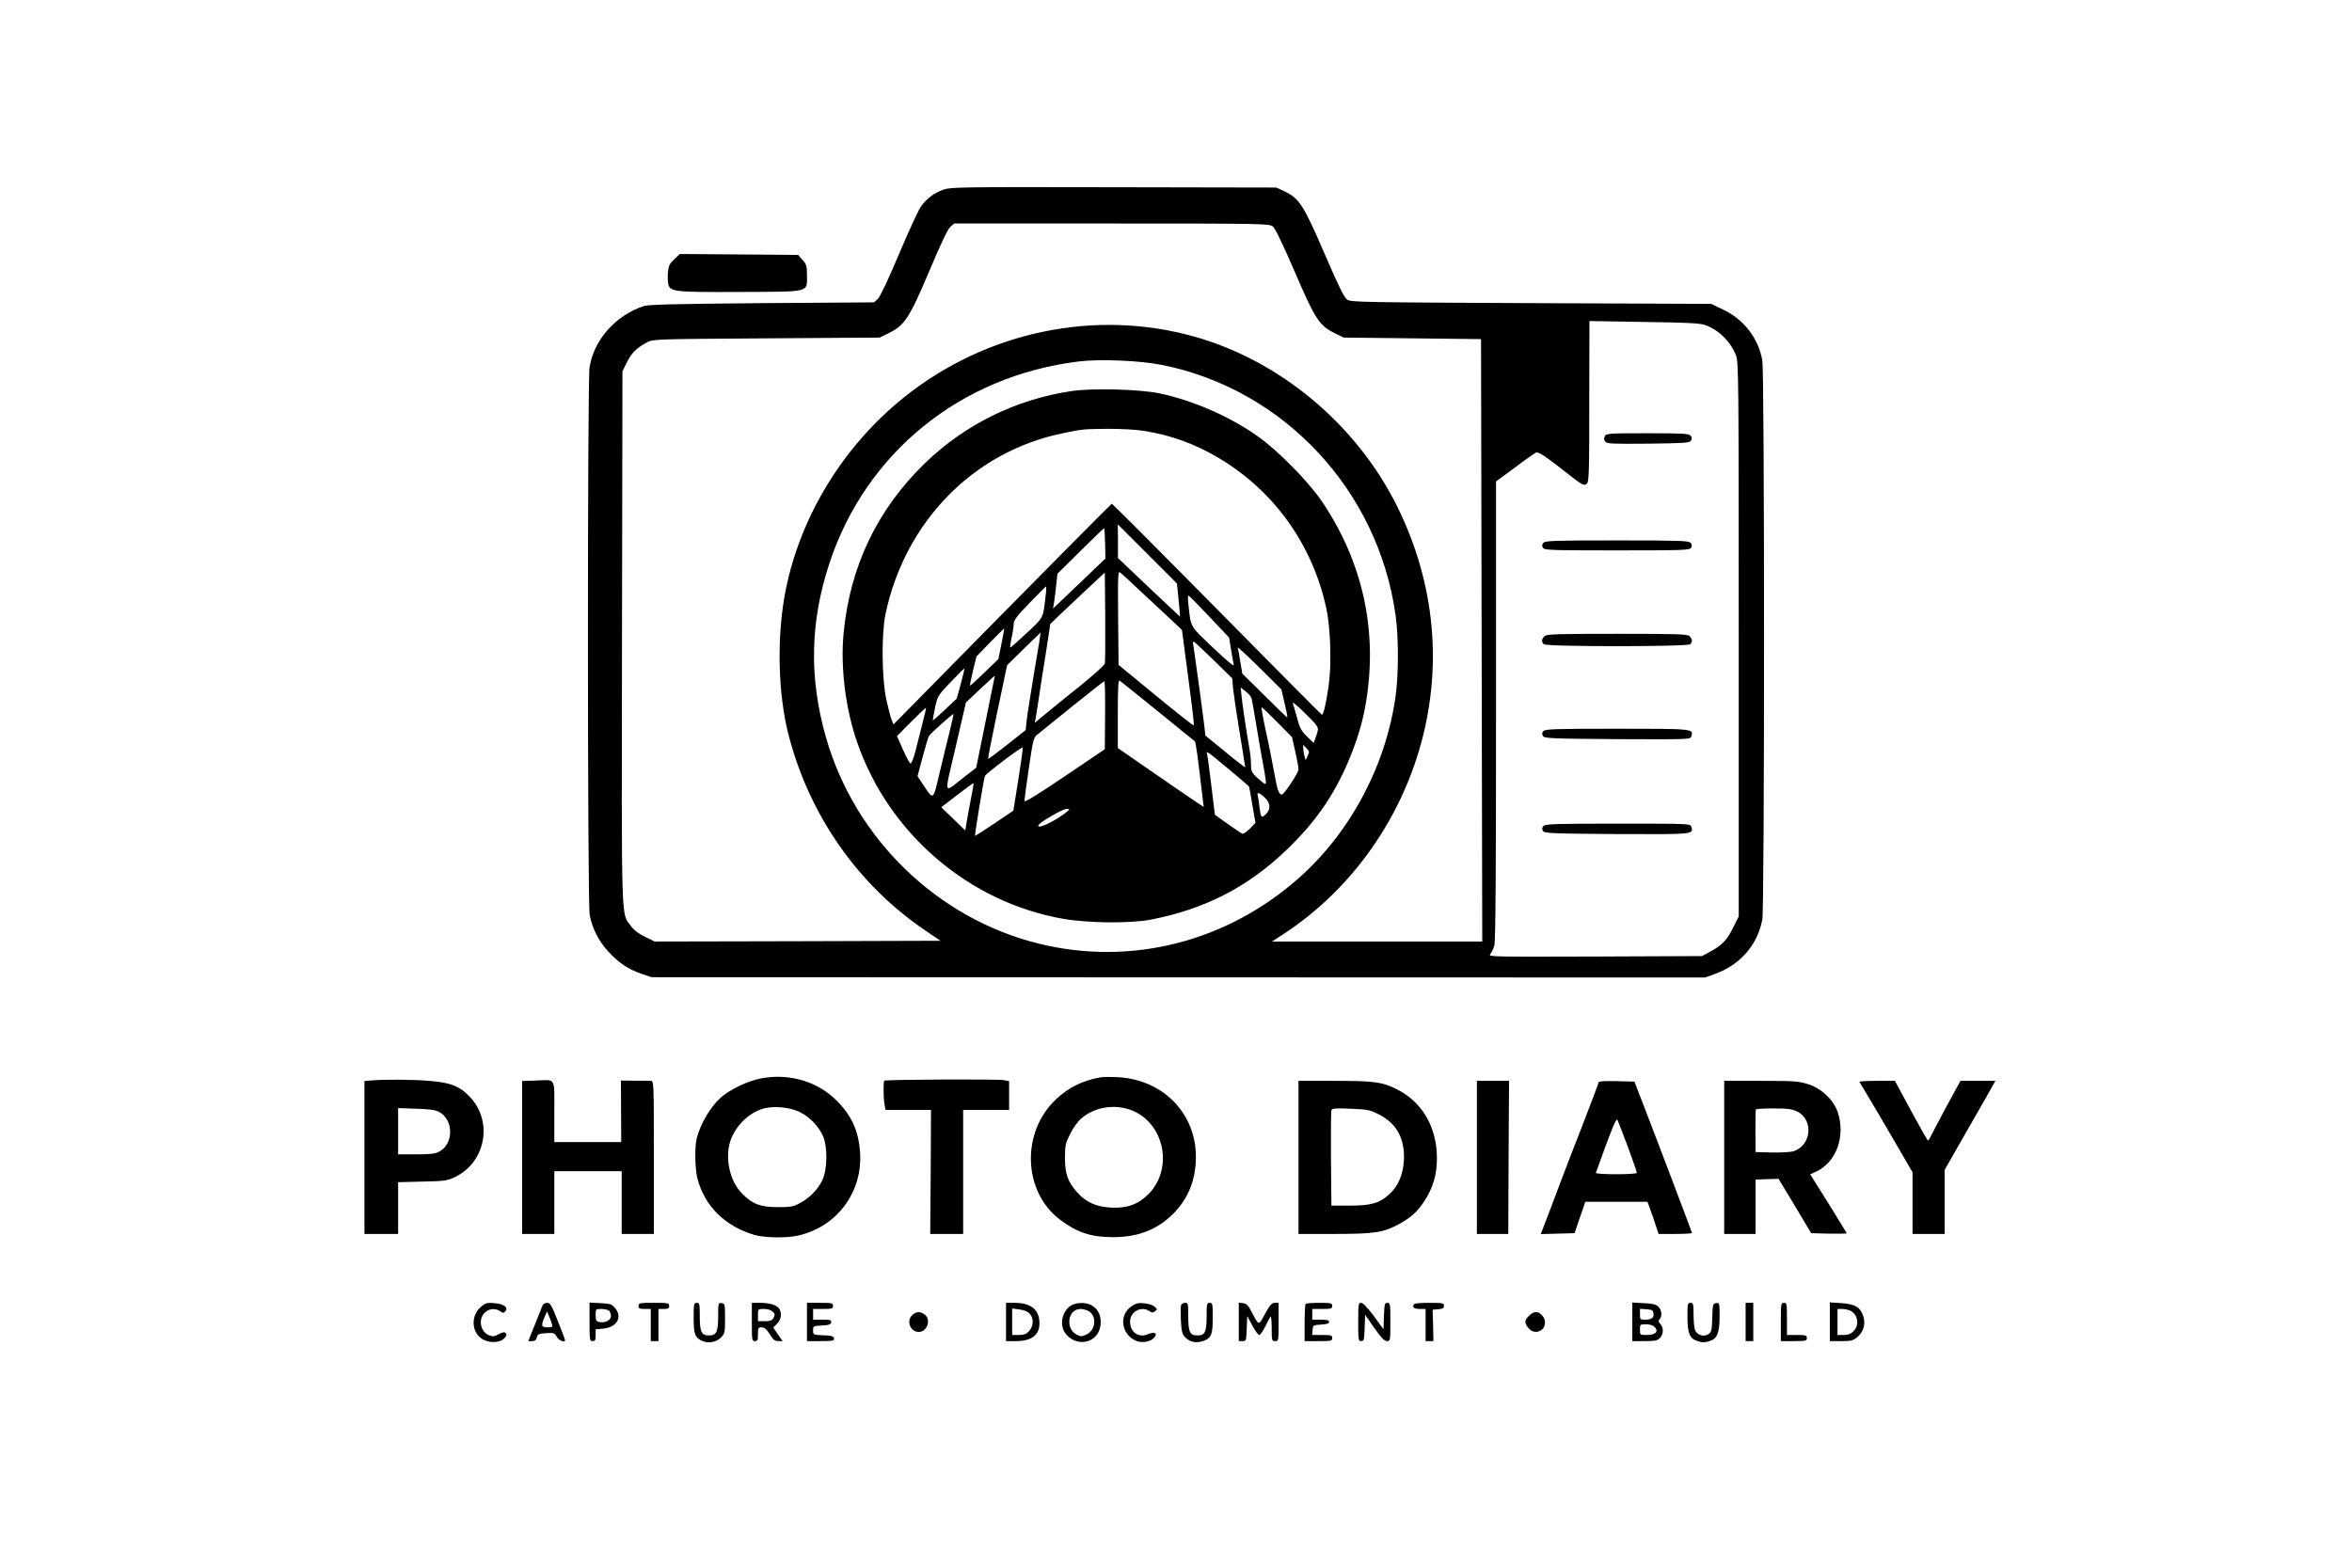
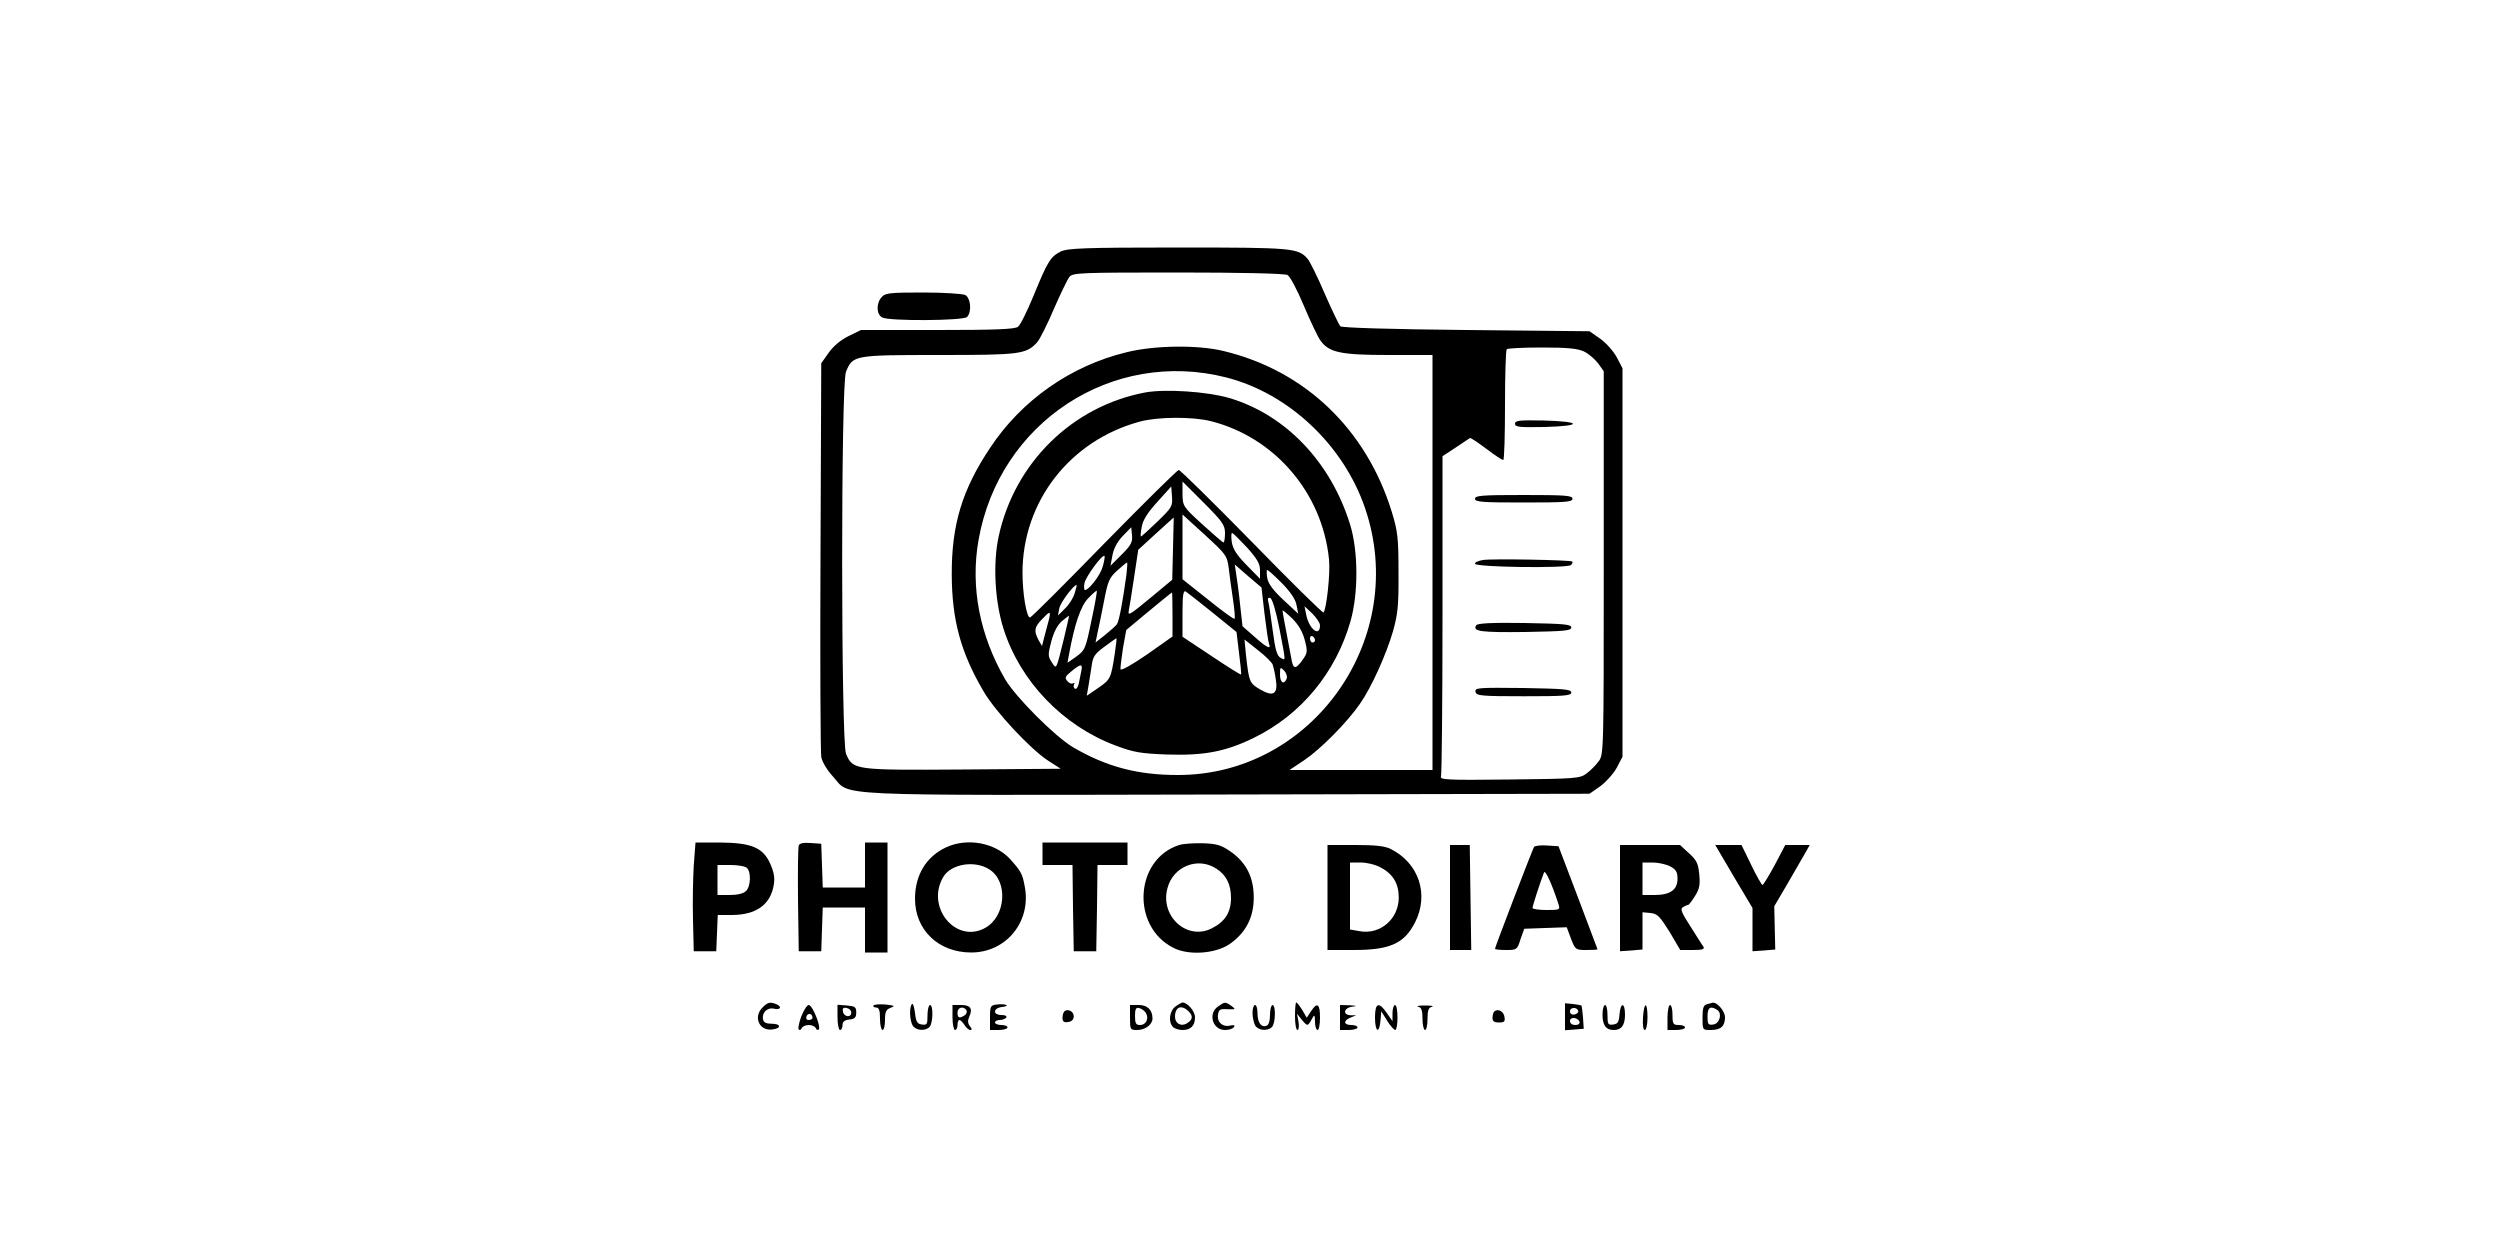
- <svg xmlns="http://www.w3.org/2000/svg" version="1.0" width="1536pt" height="1024pt" viewBox="0 0 1536 1024" preserveAspectRatio="xMidYMid meet">
-   <g transform="translate(0,1024) scale(0.1,-0.1)" fill="#000000" stroke="none">
-     <path d="M6163 9002 c-64 -23 -114 -60 -151 -115 -16 -23 -80 -162 -142 -309 -69 -164 -122 -276 -137 -290 l-25 -23 -731 -5 c-564 -5 -741 -9 -772 -19 -184 -60 -327 -221 -355 -401 -14 -94 -14 -3496 1 -3575 16 -89 59 -173 123 -242 68 -73 128 -114 216 -144 l65 -22 3440 -1 3440 -1 64 23 c166 60 279 190 310 356 15 83 15 3568 0 3652 -26 145 -120 267 -256 332 l-78 37 -1175 5 c-1076 5 -1178 6 -1201 22 -20 12 -56 86 -150 304 -137 317 -165 360 -264 406 l-50 23 -1060 2 c-997 2 -1063 1 -1112 -15z m2149 -241 c16 -13 62 -108 144 -297 133 -310 160 -351 262 -401 l57 -28 448 -5 449 -5 4 -1967 4 -1968 -686 0 -687 0 74 48 c451 295 782 766 914 1302 124 507 63 1027 -177 1505 -266 527 -760 939 -1317 1096 -649 183 -1361 34 -1898 -397 -394 -316 -675 -773 -772 -1259 -59 -294 -52 -673 19 -946 135 -524 453 -979 893 -1277 l99 -67 -933 -3 -934 -2 -63 31 c-43 21 -73 44 -93 72 -63 87 -60 -27 -57 1883 l3 1739 28 57 c30 61 64 95 131 131 41 22 42 22 781 27 l740 5 57 28 c106 52 136 98 265 402 74 177 122 278 139 293 l25 22 1028 0 c1000 0 1029 -1 1053 -19z m2826 -645 c87 -31 163 -107 199 -197 17 -41 18 -147 18 -1855 l0 -1810 -38 -76 c-39 -80 -74 -115 -157 -159 l-45 -24 -699 -3 c-670 -2 -699 -2 -684 15 9 10 21 36 27 58 8 28 11 484 11 1535 l0 1495 122 90 c66 50 129 94 138 98 17 9 57 -18 253 -172 47 -36 62 -43 75 -34 20 12 21 23 21 632 l1 434 358 -6 c287 -4 365 -8 400 -21z m-3548 -260 c796 -160 1411 -820 1524 -1635 20 -139 20 -382 1 -521 -61 -453 -292 -891 -627 -1190 -474 -423 -1101 -582 -1703 -434 -662 163 -1200 684 -1390 1344 -112 390 -105 756 21 1139 238 724 858 1226 1629 1320 139 17 402 6 545 -23z" />
-     <path d="M10481 7391 c-7 -13 -7 -23 2 -35 11 -15 40 -16 281 -14 238 3 270 5 279 20 8 12 7 21 -2 32 -12 14 -49 16 -282 16 -251 0 -269 -1 -278 -19z" />
-     <path d="M10079 6694 c-9 -11 -10 -20 -2 -32 9 -16 53 -17 483 -17 430 0 474 1 483 17 8 12 7 21 -2 32 -12 14 -67 16 -481 16 -414 0 -469 -2 -481 -16z" />
-     <path d="M10086 6084 c-19 -19 -20 -36 -4 -52 17 -17 939 -17 956 0 16 16 15 33 -4 52 -14 14 -70 16 -474 16 -404 0 -460 -2 -474 -16z" />
-     <path d="M10079 5464 c-9 -11 -10 -20 -2 -32 9 -15 55 -17 486 -20 472 -2 476 -2 482 18 16 50 17 50 -485 50 -414 0 -469 -2 -481 -16z" />
-     <path d="M10079 4844 c-9 -11 -10 -20 -2 -32 9 -15 54 -17 480 -20 505 -2 504 -3 488 48 -6 20 -11 20 -479 20 -420 0 -475 -2 -487 -16z" />
-     <path d="M6994 7685 c-363 -55 -692 -218 -953 -470 -312 -302 -491 -676 -532 -1114 -21 -223 13 -494 91 -716 207 -592 728 -1038 1340 -1146 164 -29 439 -32 575 -6 350 68 629 210 880 449 207 197 335 388 434 643 49 126 77 230 95 348 71 457 -26 894 -285 1283 -90 135 -290 339 -429 437 -178 126 -421 232 -635 277 -131 28 -445 36 -581 15z m481 -260 c177 -29 330 -85 485 -177 362 -216 612 -566 702 -983 28 -132 35 -370 14 -510 -18 -122 -34 -188 -44 -183 -4 2 -313 312 -686 691 -373 378 -682 687 -685 687 -3 0 -325 -325 -716 -721 l-710 -721 -12 30 c-7 16 -22 76 -35 133 -30 139 -32 429 -5 559 128 603 574 1059 1153 1179 140 29 133 28 299 30 91 0 185 -5 240 -14z m222 -1103 c6 -59 10 -108 9 -109 0 -1 -92 85 -203 190 l-202 192 0 110 -1 110 193 -193 193 -193 11 -107z m-480 369 l2 -99 -171 -164 -171 -163 8 50 c4 28 11 79 14 114 l7 64 150 148 c82 81 151 148 154 148 3 1 6 -44 7 -98z m251 -331 c74 -69 160 -150 193 -180 l58 -55 25 -190 c47 -355 56 -428 51 -433 -2 -2 -113 85 -247 195 l-243 200 -3 308 c-2 293 -1 307 15 294 10 -7 78 -70 151 -139z m-253 -455 c-3 -11 -76 -76 -161 -145 -86 -69 -188 -151 -227 -184 l-70 -58 7 33 c3 19 13 79 21 134 8 55 28 185 45 289 l29 190 43 42 c24 23 104 99 178 168 l135 126 3 -287 c1 -159 0 -297 -3 -308z m-387 438 c-17 -145 -11 -134 -123 -238 -56 -52 -104 -95 -107 -95 -3 0 1 28 8 63 8 34 14 75 14 92 0 23 20 50 103 136 56 58 105 107 108 108 3 0 2 -29 -3 -66z m1069 -130 l130 -138 12 -75 c6 -41 15 -86 18 -100 5 -18 -32 12 -135 109 -153 146 -144 130 -160 274 -5 37 -5 67 -1 67 4 0 65 -62 136 -137z m-1357 -179 l-20 -99 -91 -88 c-50 -49 -92 -87 -94 -85 -2 2 7 45 19 97 l23 93 89 92 c49 50 90 91 92 90 1 0 -7 -45 -18 -100z m214 -184 c-23 -140 -46 -283 -49 -317 l-7 -62 -121 -96 c-66 -52 -122 -94 -124 -92 -2 2 25 141 60 308 l64 304 109 107 c60 59 109 106 110 105 1 -1 -18 -117 -42 -257z m1170 80 l123 -121 6 -67 c4 -37 20 -150 37 -252 17 -102 33 -202 36 -224 l6 -39 -23 17 c-13 9 -72 55 -130 104 l-107 87 -6 55 c-15 123 -67 502 -72 530 -4 16 -3 30 0 30 4 0 62 -54 130 -120z m465 -283 c12 -50 20 -91 18 -93 -1 -2 -68 62 -148 142 l-146 144 -13 77 c-6 42 -14 84 -17 92 -3 9 60 -49 140 -128 l145 -144 21 -90z m-2114 127 l-27 -97 -77 -73 c-42 -39 -77 -71 -79 -69 -1 1 5 38 14 81 17 78 18 80 103 169 47 50 87 89 89 89 2 -1 -9 -46 -23 -100z m161 -249 l-61 -300 -75 -58 c-144 -112 -136 -137 -59 194 l67 290 93 88 c52 49 95 88 96 87 0 0 -27 -136 -61 -301z m1123 71 c129 -105 238 -194 243 -197 7 -4 17 -74 53 -382 l6 -48 -63 42 c-35 23 -161 110 -280 192 l-218 151 0 223 c0 177 3 223 13 217 6 -4 117 -94 246 -198z m-342 -28 l-2 -222 -262 -177 c-180 -122 -263 -172 -263 -161 0 9 13 106 29 215 26 178 31 199 52 216 13 10 116 94 229 185 113 91 208 166 212 166 4 0 6 -100 5 -222z m957 108 c3 -11 17 -91 31 -176 14 -85 32 -189 40 -230 24 -133 26 -150 17 -150 -5 0 -27 17 -50 38 -37 35 -42 44 -42 84 0 24 -4 69 -9 99 -19 104 -50 314 -54 361 l-4 47 33 -26 c19 -14 36 -35 38 -47z m432 -206 c-2 -14 -10 -38 -16 -54 l-11 -29 -44 43 c-37 36 -47 55 -65 123 -12 44 -24 87 -27 96 -3 9 33 -22 81 -69 73 -71 86 -89 82 -110z m-2582 44 c-14 -54 -35 -136 -46 -182 -12 -47 -26 -81 -32 -79 -6 2 -28 43 -50 92 l-38 87 93 94 c51 51 94 92 96 90 2 -1 -8 -47 -23 -102z m2317 9 l97 -98 21 -95 c12 -52 21 -104 21 -116 0 -22 -94 -164 -109 -164 -19 0 -30 31 -50 145 -12 66 -36 189 -55 273 -18 83 -30 152 -27 152 4 0 50 -44 102 -97z m-2140 -64 c-16 -62 -45 -185 -66 -272 -42 -178 -38 -175 -104 -76 l-39 59 33 124 c18 68 37 131 42 139 9 16 156 147 160 143 1 -1 -10 -54 -26 -117z m449 -313 l-32 -201 -123 -83 c-67 -45 -125 -82 -127 -82 -5 0 56 369 64 391 6 16 243 195 247 186 2 -5 -11 -100 -29 -211z m1890 157 l-13 -28 -8 25 c-4 14 -7 36 -8 50 l-1 24 22 -21 c19 -20 20 -25 8 -50z m-512 -90 c70 -58 128 -108 129 -111 2 -4 12 -59 22 -122 l20 -115 -37 -38 c-20 -20 -42 -35 -48 -33 -6 2 -50 31 -96 64 l-84 60 -23 189 c-12 103 -25 196 -28 207 -7 25 -4 23 145 -101z m-1688 -194 c-11 -57 -24 -126 -28 -154 l-8 -50 -78 76 -79 76 104 80 c57 44 105 79 107 78 1 -1 -6 -49 -18 -106z m1919 12 c39 -36 41 -78 7 -110 -28 -27 -32 -23 -41 49 -3 30 -9 63 -11 73 -8 25 10 21 45 -12z m-1297 -98 c-72 -57 -190 -113 -181 -84 7 19 161 109 185 107 23 -1 23 -1 -4 -23z" />
-     <path d="M4404 8547 c-31 -28 -37 -41 -42 -85 -2 -28 -1 -63 2 -77 13 -51 35 -54 468 -52 466 2 438 -5 438 108 0 62 -3 72 -29 101 l-29 33 -386 3 -386 3 -36 -34z" />
-     <path d="M4965 3195 c-84 -17 -194 -70 -253 -120 -70 -61 -135 -169 -162 -270 -14 -57 -12 -201 5 -264 47 -180 181 -311 370 -367 69 -20 214 -22 290 -4 251 58 418 282 402 540 -10 147 -58 251 -165 352 -124 119 -310 169 -487 133z m258 -219 c64 -31 120 -89 151 -155 31 -68 30 -216 -2 -286 -29 -63 -83 -119 -147 -153 -44 -24 -61 -27 -145 -27 -113 0 -165 19 -233 88 -80 79 -114 230 -78 342 30 93 111 177 201 209 69 25 183 17 253 -18z" />
-     <path d="M7195 3204 c-119 -19 -213 -64 -298 -144 -230 -215 -217 -604 26 -787 111 -84 202 -114 347 -114 163 0 287 49 392 153 98 98 148 223 148 371 0 285 -214 504 -508 521 -42 2 -90 2 -107 0z m192 -215 c217 -82 279 -382 113 -549 -69 -68 -139 -93 -245 -88 -96 5 -162 35 -219 98 -62 69 -81 121 -81 225 0 82 3 97 33 157 20 40 49 81 74 103 87 74 214 95 325 54z" />
-     <path d="M2428 3183 l-48 -4 0 -500 0 -499 110 0 110 0 0 169 0 169 158 4 c145 3 161 5 212 29 198 94 251 355 105 517 -68 76 -130 101 -273 112 -114 9 -278 10 -374 3z m440 -206 c95 -51 96 -208 1 -259 -27 -14 -56 -18 -151 -18 l-118 0 0 151 0 151 118 -4 c87 -3 125 -8 150 -21z" />
-     <path d="M3498 3182 l-88 -3 0 -499 0 -500 105 0 105 0 0 205 0 205 220 0 220 0 0 -205 0 -205 105 0 105 0 0 500 c0 493 0 500 -20 500 -11 1 -59 1 -107 1 l-88 1 1 -201 1 -201 -218 0 -219 0 0 199 c0 229 13 208 -122 203z" />
-     <path d="M5775 3181 c-7 -6 -6 -109 1 -153 l7 -38 149 0 148 0 -2 -405 -3 -405 108 0 107 0 0 405 0 405 150 0 150 0 0 94 0 94 -37 7 c-40 7 -771 4 -778 -4z" />
-     <path d="M8480 2680 l0 -500 233 0 c258 0 320 9 417 61 81 43 127 84 171 152 58 89 83 175 83 282 0 201 -96 367 -260 449 -97 49 -149 56 -406 56 l-238 0 0 -500z m528 279 c115 -59 169 -161 160 -303 -6 -90 -38 -164 -92 -214 -66 -61 -120 -77 -261 -77 l-120 0 -3 305 c-1 168 0 311 3 319 4 11 29 13 126 9 112 -5 125 -7 187 -39z" />
-     <path d="M9645 2680 l0 -500 102 0 103 0 2 500 3 500 -105 0 -105 0 0 -500z" />
-     <path d="M10440 3171 c0 -6 -52 -144 -116 -308 -64 -164 -124 -320 -134 -348 -10 -27 -43 -114 -73 -193 l-55 -143 110 3 111 3 35 103 35 102 203 0 203 0 19 -52 c11 -29 27 -77 36 -105 l18 -53 109 0 c60 0 109 3 109 6 0 5 -278 738 -353 929 l-23 60 -117 3 c-72 2 -117 -1 -117 -7z m191 -422 c32 -88 59 -165 59 -170 0 -5 -58 -9 -136 -9 -75 0 -134 4 -132 9 2 4 32 88 67 185 47 126 67 172 74 161 4 -9 35 -88 68 -176z" />
-     <path d="M11260 2680 l0 -500 103 0 102 0 0 178 0 177 75 3 75 2 107 -177 106 -178 116 -3 c64 -1 116 0 116 2 0 3 -54 90 -119 195 l-119 190 44 21 c127 62 186 227 137 381 -26 82 -108 161 -197 188 -61 19 -93 21 -307 21 l-239 0 0 -500z m476 300 c112 -55 93 -228 -28 -261 -21 -5 -84 -8 -140 -7 l-103 3 -1 135 c0 74 1 138 3 143 2 4 54 7 115 7 92 0 119 -4 154 -20z" />
-     <path d="M12143 3173 c3 -5 29 -48 59 -98 30 -49 107 -181 171 -291 l117 -201 0 -202 0 -201 105 0 105 0 0 209 0 210 153 268 c85 147 159 278 166 291 l12 22 -114 0 -114 0 -91 -167 c-50 -93 -96 -180 -103 -195 -7 -16 -15 -28 -18 -28 -3 0 -53 88 -111 195 l-105 195 -118 0 c-65 0 -116 -3 -114 -7z" />
-     <path d="M3142 1705 c-66 -55 -65 -160 1 -207 44 -32 118 -32 149 -1 17 18 20 25 10 35 -9 9 -19 7 -46 -7 -29 -16 -38 -17 -64 -6 -55 23 -70 104 -27 146 28 28 70 32 102 10 18 -13 22 -13 34 1 20 24 -11 47 -73 52 -47 4 -58 1 -86 -23z" />
-     <path d="M3541 1708 c-5 -13 -18 -45 -29 -73 -11 -27 -29 -74 -41 -102 l-21 -53 25 0 c18 0 26 7 31 24 5 21 12 25 61 28 52 3 56 1 69 -24 13 -24 54 -41 54 -22 0 4 -21 60 -47 125 -41 104 -50 119 -70 119 -15 0 -27 -8 -32 -22z m63 -116 c7 -20 4 -22 -28 -22 -41 0 -44 9 -20 66 l16 38 13 -30 c7 -17 16 -40 19 -52z" />
-     <path d="M3850 1606 c0 -119 1 -126 20 -126 17 0 20 7 20 39 l0 38 52 5 c88 9 125 76 74 135 -21 24 -32 28 -95 31 l-71 4 0 -126z m128 72 c7 -7 12 -22 12 -35 0 -27 -41 -47 -77 -38 -19 4 -23 12 -23 45 0 40 0 40 38 40 21 0 43 -5 50 -12z" />
-     <path d="M4170 1710 c0 -17 7 -20 40 -20 l40 0 0 -105 0 -105 25 0 25 0 0 105 0 105 35 0 c28 0 35 4 35 20 0 19 -7 20 -100 20 -93 0 -100 -1 -100 -20z" />
-     <path d="M4530 1632 c0 -108 9 -131 59 -152 41 -17 92 -6 122 26 22 23 24 34 24 122 0 93 -1 97 -22 100 -22 3 -23 1 -23 -85 0 -104 -11 -126 -60 -126 -49 0 -60 22 -60 125 0 81 -2 88 -20 88 -19 0 -20 -7 -20 -98z" />
-     <path d="M4910 1605 c0 -118 1 -125 20 -125 17 0 20 7 20 45 0 41 2 45 24 45 18 0 32 -12 53 -45 22 -36 34 -45 56 -45 l28 0 -31 44 -30 45 25 25 c26 26 32 64 15 96 -13 24 -62 40 -126 40 l-54 0 0 -125z m134 69 c19 -18 19 -20 6 -45 -8 -14 -21 -19 -55 -19 l-45 0 0 40 c0 40 0 40 39 40 23 0 46 -7 55 -16z" />
-     <path d="M5270 1605 l0 -125 89 0 c79 0 89 2 87 18 -2 14 -15 18 -69 20 -67 3 -67 3 -67 32 0 28 1 29 57 32 46 2 59 7 61 21 3 15 -5 17 -57 17 l-61 0 0 35 0 35 65 0 c58 0 65 2 65 20 0 18 -7 20 -85 20 l-85 0 0 -125z" />
-     <path d="M6570 1605 l0 -125 65 0 c111 0 162 47 152 137 -8 75 -62 113 -162 113 l-55 0 0 -125z m153 56 c29 -29 28 -83 -3 -116 -18 -19 -33 -25 -67 -25 l-43 0 0 86 0 87 46 -6 c28 -3 54 -13 67 -26z" />
-     <path d="M6999 1715 c-61 -33 -83 -127 -43 -182 72 -99 218 -67 231 51 7 58 -13 104 -57 129 -34 21 -95 21 -131 2z m105 -36 c60 -28 55 -126 -9 -156 -28 -13 -36 -14 -61 -2 -79 38 -62 169 23 169 12 0 33 -5 47 -11z" />
-     <path d="M7390 1708 c-87 -59 -67 -189 34 -228 36 -13 90 -4 112 21 27 30 6 43 -39 24 -62 -26 -117 13 -117 83 0 64 74 104 126 68 16 -11 23 -12 37 -1 16 11 16 13 -3 30 -11 10 -41 20 -67 22 -39 4 -55 0 -83 -19z" />
-     <path d="M7713 1715 c-3 -9 -3 -54 -1 -100 4 -71 8 -89 27 -109 30 -32 71 -41 116 -26 55 18 65 41 65 152 0 91 -1 98 -20 98 -18 0 -20 -7 -20 -88 0 -103 -11 -125 -60 -125 -49 0 -60 22 -60 125 0 82 -1 88 -20 88 -11 0 -23 -7 -27 -15z" />
-     <path d="M8090 1606 l0 -126 25 0 c23 0 24 2 27 82 l3 82 33 -62 c18 -34 39 -62 46 -62 7 0 25 27 41 60 16 33 31 60 34 60 3 0 6 -36 6 -80 0 -76 1 -80 23 -80 22 0 22 2 22 125 l0 125 -24 0 c-20 0 -32 -13 -64 -71 -45 -81 -38 -83 -93 21 -18 34 -31 46 -52 48 l-27 3 0 -125z" />
-     <path d="M8527 1723 c-4 -3 -7 -60 -7 -125 l0 -118 90 0 c83 0 90 1 90 20 0 18 -7 20 -66 20 l-65 0 3 33 c3 31 4 32 56 35 37 2 52 7 52 18 0 10 -14 14 -55 14 l-55 0 0 35 0 35 65 0 c58 0 65 2 65 20 0 18 -7 20 -83 20 -46 0 -87 -3 -90 -7z" />
-     <path d="M8870 1605 c0 -118 1 -125 20 -125 17 0 19 8 22 86 l3 86 60 -86 c45 -64 66 -86 83 -86 22 0 22 2 22 125 0 118 -1 125 -20 125 -17 0 -19 -8 -22 -86 l-3 -87 -63 87 c-42 56 -71 86 -83 86 -18 0 -19 -9 -19 -125z" />
-     <path d="M9237 1723 c-19 -19 -5 -33 33 -33 l40 0 0 -105 0 -105 26 0 25 0 -2 103 -3 102 37 3 c29 3 37 7 37 23 0 17 -8 19 -93 19 -52 0 -97 -3 -100 -7z" />
-     <path d="M10660 1606 l0 -126 80 0 c67 0 83 3 100 20 24 24 26 67 3 92 -13 14 -14 21 -5 30 19 19 14 63 -9 84 -15 14 -40 20 -95 22 l-74 4 0 -126z m138 55 c4 -29 -12 -41 -55 -41 -31 0 -33 2 -33 36 l0 35 43 -3 c36 -3 43 -7 45 -27z m6 -87 c31 -31 9 -54 -51 -54 -42 0 -43 0 -43 35 0 34 1 35 39 35 23 0 46 -7 55 -16z" />
-     <path d="M11020 1640 c0 -110 14 -143 66 -160 28 -10 46 -10 76 -1 53 16 68 53 68 166 0 84 -1 86 -22 83 -22 -3 -23 -8 -26 -96 -2 -84 -5 -93 -26 -107 -28 -19 -69 -7 -85 24 -6 11 -11 56 -11 100 0 74 -2 81 -20 81 -19 0 -20 -7 -20 -90z" />
-     <path d="M11400 1605 l0 -125 25 0 25 0 0 125 0 125 -25 0 -25 0 0 -125z" />
-     <path d="M11630 1605 l0 -125 85 0 c78 0 85 2 85 20 0 18 -7 20 -65 20 l-65 0 0 105 c0 98 -1 105 -20 105 -19 0 -20 -7 -20 -125z" />
-     <path d="M11950 1606 l0 -126 74 0 c65 0 78 3 105 26 42 35 56 87 39 138 -20 58 -53 78 -142 84 l-76 5 0 -127z m133 73 c50 -23 62 -95 22 -134 -18 -18 -35 -25 -65 -25 l-40 0 0 85 0 85 30 0 c16 0 40 -5 53 -11z" />
-     <path d="M5960 1652 c-44 -36 -17 -112 40 -112 56 0 83 82 38 114 -29 21 -51 20 -78 -2z" />
-     <path d="M9985 1645 c-30 -29 -31 -45 -4 -79 38 -48 109 -24 109 37 0 32 -32 67 -60 67 -12 0 -32 -11 -45 -25z" />
+ <svg xmlns="http://www.w3.org/2000/svg" version="1.0" width="1000pt" height="500pt" viewBox="0 0 1000 500" preserveAspectRatio="xMidYMid meet">
+   <g transform="translate(0,500) scale(0.1,-0.1)" fill="#000000" stroke="none">
+     <path d="M4243 3994 c-41 -21 -52 -38 -108 -175 -26 -63 -54 -120 -63 -126 -12 -10 -92 -13 -322 -13 l-306 0 -51 -25 c-32 -16 -61 -41 -79 -67 l-29 -41 -3 -771 c-2 -424 0 -786 3 -804 4 -20 23 -52 46 -77 75 -82 -53 -76 1576 -73 l1451 3 43 30 c23 17 53 50 66 74 l23 44 0 777 0 777 -23 44 c-13 24 -43 58 -66 74 l-43 30 -493 5 c-309 3 -498 9 -504 15 -5 6 -33 64 -62 130 -28 66 -59 128 -68 139 -38 44 -57 46 -518 46 -379 0 -442 -3 -470 -16z m907 -94 c10 -5 39 -60 65 -122 26 -62 56 -125 66 -139 34 -49 81 -59 274 -59 l175 0 0 -830 0 -830 -286 0 -286 0 60 40 c65 44 171 151 222 225 46 66 105 197 132 290 19 68 23 102 22 235 0 139 -3 164 -27 243 -102 330 -347 565 -673 643 -102 25 -276 23 -388 -5 -223 -54 -420 -192 -546 -383 -112 -168 -154 -308 -153 -508 1 -181 36 -310 127 -465 47 -81 188 -232 259 -278 l50 -32 -392 -3 c-436 -3 -439 -2 -467 63 -20 50 -21 1479 0 1528 27 66 31 67 371 67 325 0 349 3 393 50 11 12 41 72 67 133 27 62 55 120 63 130 14 16 47 17 434 17 255 0 426 -4 438 -10z m1186 -306 c19 -9 44 -31 57 -48 l22 -31 0 -767 c0 -759 0 -767 -21 -794 -11 -15 -33 -37 -48 -48 -26 -20 -43 -21 -308 -24 -256 -3 -280 -1 -274 13 3 9 6 301 6 648 l0 632 53 35 c28 19 54 36 57 38 3 1 32 -18 65 -43 33 -25 63 -45 68 -45 4 0 7 98 7 218 0 120 3 222 7 225 3 4 67 7 141 7 103 0 142 -4 168 -16z m-1430 -104 c249 -64 468 -270 554 -522 178 -519 -208 -1069 -749 -1068 -162 0 -285 33 -419 111 -73 44 -227 198 -271 271 -102 176 -140 369 -107 557 82 471 534 768 992 651z" />
+     <path d="M6060 3305 c0 -13 16 -15 118 -13 153 4 151 22 -3 26 -99 2 -115 0 -115 -13z" />
+     <path d="M5900 3005 c0 -13 28 -15 195 -15 167 0 195 2 195 15 0 13 -28 15 -195 15 -167 0 -195 -2 -195 -15z" />
+     <path d="M5932 2760 c-18 -3 -33 -9 -32 -15 0 -14 370 -19 384 -5 5 5 8 11 5 14 -7 6 -322 12 -357 6z" />
+     <path d="M5905 2499 c-16 -25 18 -29 196 -27 156 3 184 5 184 18 0 13 -29 15 -187 18 -128 2 -189 -1 -193 -9z" />
+     <path d="M5902 2233 c3 -16 19 -18 193 -18 162 0 190 2 190 15 0 13 -29 15 -193 18 -181 2 -193 1 -190 -15z" />
+     <path d="M4580 3430 c-291 -55 -521 -281 -585 -574 -24 -109 -16 -260 19 -371 67 -211 237 -388 448 -467 71 -27 100 -32 205 -36 148 -5 235 11 349 67 188 92 327 260 386 466 32 113 31 279 -1 385 -77 251 -258 441 -484 508 -90 26 -257 37 -337 22z m265 -115 c254 -65 444 -286 471 -552 6 -54 -10 -200 -22 -213 -3 -3 -133 125 -287 283 -155 158 -287 288 -292 287 -6 0 -140 -133 -299 -295 -158 -162 -291 -295 -296 -295 -14 0 -30 96 -30 179 0 285 190 530 471 605 71 19 210 20 284 1z m55 -448 c0 -20 -3 -37 -6 -37 -3 0 -41 33 -85 73 -78 71 -78 73 -79 122 l0 49 85 -85 c76 -76 85 -90 85 -122z m-272 45 c-34 -33 -64 -60 -65 -58 -1 1 0 19 4 39 4 25 22 55 62 99 l56 62 3 -41 c3 -38 -1 -44 -60 -101z m287 -185 c3 -28 11 -85 17 -125 6 -40 9 -75 6 -77 -3 -3 -50 32 -106 77 l-102 81 0 130 0 129 89 -81 c86 -79 89 -83 96 -134z m-223 78 l-3 -124 -77 -64 c-94 -78 -101 -82 -97 -60 2 10 12 69 21 131 l17 113 71 65 c39 35 70 64 71 64 0 0 -1 -56 -3 -125z m-205 -23 l-45 -45 8 43 c5 27 20 54 41 76 l34 35 3 -32 c3 -27 -4 -40 -41 -77z m502 27 c40 -45 51 -64 51 -90 l0 -34 -54 55 c-40 41 -55 65 -59 93 -3 21 -2 37 2 35 5 -2 31 -28 60 -59z m-578 -75 c-9 -34 -55 -94 -71 -94 -4 0 -5 12 -2 28 5 25 71 116 80 108 2 -2 -1 -21 -7 -42z m95 -31 c-16 -116 -30 -189 -39 -201 -6 -7 -27 -26 -47 -42 l-38 -30 8 38 c5 20 16 78 26 127 15 80 21 94 53 123 19 17 37 32 39 32 2 0 1 -21 -2 -47z m552 -158 c7 -58 15 -112 18 -120 10 -25 -9 -16 -58 28 l-48 42 -10 90 c-5 50 -13 105 -16 124 l-5 33 53 -46 54 -46 12 -105z m70 122 c34 -35 54 -64 58 -87 l7 -35 -59 55 c-41 38 -61 65 -65 88 -3 17 -3 32 0 32 4 0 30 -24 59 -53z m-829 -39 c-5 -18 -22 -46 -38 -61 l-29 -29 5 28 c4 23 57 94 69 94 2 0 -2 -15 -7 -32z m68 -104 c-25 -122 -26 -125 -67 -154 l-30 -21 6 33 c22 121 47 195 77 225 17 18 32 31 34 30 2 -2 -7 -53 -20 -113z m484 25 l95 -77 10 -83 c6 -46 10 -85 8 -87 -1 -2 -54 31 -118 74 l-116 77 0 94 c0 73 3 92 13 87 6 -4 55 -42 108 -85z m-161 -7 l0 -88 -102 -72 c-60 -41 -104 -66 -106 -59 -1 6 4 45 10 85 l13 72 90 75 c50 41 91 75 93 75 1 0 2 -40 2 -88z m427 -53 c27 -141 27 -132 5 -120 -14 8 -21 31 -31 108 -7 54 -15 106 -18 117 -3 12 -1 17 8 14 8 -3 22 -49 36 -119z m163 10 c0 -49 -43 -17 -55 41 l-7 35 31 -29 c17 -17 31 -38 31 -47z m-61 -59 c12 -46 11 -52 -9 -80 -28 -39 -38 -38 -45 8 -4 20 -13 70 -21 111 -8 40 -14 76 -14 79 0 3 17 -11 38 -31 26 -26 42 -53 51 -87z m-1023 83 c-4 -16 -12 -46 -18 -68 l-10 -39 -14 24 c-19 36 -17 51 13 82 33 35 37 35 29 1z m59 -80 c-31 -126 -29 -121 -48 -92 -15 23 -16 30 -2 83 10 37 24 65 42 81 16 13 29 23 29 22 1 -1 -9 -43 -21 -94z m1005 -4 c0 -5 -4 -9 -10 -9 -5 0 -10 7 -10 16 0 8 5 12 10 9 6 -3 10 -10 10 -16z m-801 -54 c-15 -98 -17 -103 -65 -136 l-47 -32 6 34 c3 19 9 55 13 81 5 42 12 52 53 82 25 19 47 34 47 33 1 -1 -2 -29 -7 -62z m632 -44 c3 -9 9 -35 12 -57 10 -60 -9 -73 -62 -42 -43 25 -45 30 -57 137 l-6 63 53 -42 c30 -23 57 -50 60 -59z m-766 -26 c-3 -14 -7 -36 -10 -50 -3 -14 -10 -23 -15 -20 -6 4 -7 11 -4 17 4 6 2 8 -3 5 -6 -4 -17 0 -24 9 -11 13 -8 19 17 39 37 31 46 31 39 0z m822 -29 c-11 -27 -27 -17 -27 16 0 30 1 31 16 16 9 -9 14 -24 11 -32z" />
+     <path d="M3527 3812 c-23 -25 -22 -69 2 -82 29 -15 324 -13 339 2 20 20 15 76 -7 88 -11 5 -85 10 -169 10 -132 0 -151 -2 -165 -18z" />
+     <path d="M2775 1538 c-3 -51 -5 -149 -3 -218 l3 -125 45 0 45 0 3 73 3 72 55 0 c98 0 156 41 169 120 5 28 1 51 -14 85 -29 65 -75 84 -203 85 l-96 0 -7 -92z m213 -10 c17 -17 15 -74 -4 -92 -10 -10 -33 -16 -65 -16 l-49 0 0 60 0 60 53 0 c29 0 58 -5 65 -12z" />
+     <path d="M3195 1618 c-3 -8 -4 -106 -3 -218 l3 -205 45 0 45 0 3 88 3 87 84 0 85 0 0 -90 0 -90 45 0 45 0 0 220 0 220 -45 0 -45 0 0 -90 0 -90 -85 0 -84 0 -3 88 -3 87 -43 3 c-28 2 -44 -1 -47 -10z" />
+     <path d="M3785 1611 c-80 -37 -125 -111 -125 -206 0 -125 94 -215 225 -215 140 0 241 124 214 264 -9 50 -15 61 -58 109 -60 66 -171 87 -256 48z m173 -89 c76 -49 65 -189 -18 -234 -117 -64 -238 84 -167 204 31 53 127 68 185 30z" />
+     <path d="M4170 1585 l0 -45 60 0 60 0 2 -172 3 -173 45 0 45 0 3 173 2 172 60 0 60 0 0 45 0 45 -170 0 -170 0 0 -45z" />
+     <path d="M4717 1620 c-178 -56 -194 -325 -24 -411 61 -32 169 -24 226 15 64 45 96 106 96 186 0 81 -30 140 -93 184 -36 25 -54 31 -110 33 -37 1 -80 -2 -95 -7z m149 -95 c39 -25 58 -63 58 -116 0 -59 -24 -96 -78 -123 -99 -49 -207 50 -176 162 23 87 122 126 196 77z" />
+     <path d="M5310 1410 l0 -210 105 0 c145 0 202 26 245 110 57 112 16 237 -97 294 -24 12 -61 16 -143 16 l-110 0 0 -210z m209 122 c52 -26 76 -65 76 -122 0 -85 -73 -149 -155 -135 l-40 7 0 134 0 134 43 0 c23 0 57 -8 76 -18z" />
+     <path d="M5800 1410 l0 -210 43 0 42 0 -3 210 -3 210 -39 0 -40 0 0 -210z" />
+     <path d="M6136 1612 c-7 -12 -156 -400 -156 -407 0 -3 20 -5 44 -5 43 0 45 1 58 43 l15 42 85 3 85 3 17 -46 c17 -44 19 -45 62 -45 24 0 44 1 44 3 0 1 -35 94 -78 207 l-78 205 -46 3 c-25 2 -49 -1 -52 -6z m98 -229 c7 -22 5 -23 -48 -23 -31 0 -56 4 -56 8 0 8 30 101 46 142 5 13 33 -49 58 -127z" />
+     <path d="M6480 1407 l0 -212 45 3 45 4 0 75 0 74 32 -3 c28 -3 37 -13 76 -75 l43 -73 50 0 c38 0 48 3 43 13 -5 6 -28 43 -52 81 -35 54 -42 70 -31 77 8 5 17 9 21 9 3 0 16 16 28 36 18 28 21 45 17 87 -4 42 -10 56 -41 84 l-36 33 -120 0 -120 0 0 -213z m200 128 c24 -13 30 -22 30 -50 0 -44 -29 -65 -92 -65 l-48 0 0 65 0 65 40 0 c23 0 54 -7 70 -15z" />
+     <path d="M6935 1494 l75 -126 0 -87 0 -86 45 3 46 4 -2 87 -2 86 50 85 c27 47 59 102 71 123 l21 37 -49 0 -49 0 -42 -80 c-24 -44 -46 -80 -49 -80 -3 0 -24 36 -45 80 l-39 80 -53 0 -52 0 74 -126z" />
+     <path d="M3050 970 c-38 -38 -13 -94 38 -88 38 4 37 23 0 23 -23 0 -34 5 -36 18 -5 27 18 49 45 42 26 -6 32 9 7 19 -25 9 -33 7 -54 -14z" />
+     <path d="M3494 978 c-3 -4 2 -8 10 -8 12 0 16 -11 16 -45 0 -25 5 -45 10 -45 6 0 10 18 10 40 0 33 4 42 23 49 19 7 15 9 -21 13 -24 2 -46 0 -48 -4z" />
+     <path d="M3648 984 c-11 -11 -10 -62 2 -85 12 -21 50 -25 68 -7 14 14 16 88 2 88 -5 0 -10 -18 -10 -41 0 -36 -2 -40 -22 -37 -19 2 -24 11 -28 46 -3 24 -8 40 -12 36z" />
+     <path d="M3988 982 c-26 -3 -28 -6 -28 -53 l0 -49 35 0 c19 0 35 5 35 10 0 6 -11 10 -25 10 -14 0 -25 5 -25 10 0 6 9 10 19 10 11 0 23 5 26 10 4 6 -5 10 -19 10 -36 0 -34 28 2 32 15 2 23 5 17 8 -5 3 -22 4 -37 2z" />
+     <path d="M4702 974 c-24 -17 -30 -62 -10 -82 7 -7 24 -12 38 -12 33 0 50 17 50 51 0 24 -30 59 -50 59 -3 0 -16 -7 -28 -16z m53 -20 c18 -18 16 -33 -7 -47 -23 -15 -48 -1 -48 26 0 40 26 50 55 21z" />
+     <path d="M4872 974 c-41 -28 -22 -94 28 -94 16 0 32 5 36 12 5 7 0 9 -14 6 -30 -8 -55 13 -50 43 3 21 8 24 38 22 33 -1 34 0 16 13 -25 18 -27 17 -54 -2z" />
+     <path d="M5180 935 c0 -30 4 -55 10 -55 5 0 7 14 4 33 l-6 32 20 -25 c22 -26 23 -26 40 5 10 18 11 17 12 -12 0 -18 5 -33 10 -33 6 0 10 23 10 50 0 55 -11 63 -36 25 l-17 -26 -18 31 c-10 16 -21 30 -24 30 -3 0 -5 -25 -5 -55z" />
+     <path d="M6260 933 l0 -54 38 3 37 3 -3 45 c-2 25 -5 46 -6 48 -2 1 -17 4 -34 6 l-32 3 0 -54z m53 22 c1 -5 -6 -11 -15 -13 -11 -2 -18 3 -18 13 0 17 30 18 33 0z m5 -42 c2 -8 -5 -13 -17 -13 -12 0 -21 6 -21 16 0 18 31 15 38 -3z" />
+     <path d="M6828 983 c-14 -3 -18 -15 -18 -54 0 -49 0 -49 33 -49 40 0 57 15 57 51 0 24 -32 62 -50 58 -3 -1 -13 -3 -22 -6z m40 -22 c22 -13 11 -56 -15 -59 -20 -3 -23 1 -23 32 0 36 11 44 38 27z" />
+     <path d="M3205 934 c-9 -25 -14 -48 -10 -52 4 -4 10 -1 12 6 3 6 15 12 28 12 13 0 25 -6 28 -12 2 -7 8 -10 12 -6 10 10 -25 98 -40 98 -7 0 -20 -21 -30 -46z m45 -5 c0 -5 -7 -9 -15 -9 -9 0 -12 6 -9 15 6 15 24 11 24 -6z" />
+     <path d="M3350 931 c0 -28 5 -51 10 -51 6 0 10 9 10 19 0 14 8 21 28 23 21 2 27 8 27 28 0 22 -5 25 -37 28 l-38 3 0 -50z m55 19 c0 -22 -29 -18 -33 3 -3 14 1 18 15 15 10 -2 18 -10 18 -18z" />
+     <path d="M3810 930 c0 -27 5 -50 10 -50 6 0 10 9 10 20 0 11 3 20 8 20 4 0 13 -9 20 -20 7 -11 17 -20 23 -20 8 0 7 5 -1 15 -9 11 -10 22 -3 38 15 33 5 47 -33 47 l-34 0 0 -50z m56 29 c3 -6 0 -15 -7 -20 -22 -14 -29 -11 -29 11 0 21 24 27 36 9z" />
+     <path d="M4520 930 c0 -49 1 -50 29 -50 32 0 61 22 61 46 0 34 -20 54 -55 54 l-35 0 0 -50z m63 19 c14 -22 2 -49 -23 -49 -16 0 -20 6 -20 36 0 28 4 35 16 32 9 -2 21 -10 27 -19z" />
+     <path d="M5010 949 c0 -17 5 -39 10 -50 12 -21 50 -25 68 -7 14 14 16 88 2 88 -5 0 -10 -18 -10 -39 0 -24 -5 -41 -14 -44 -21 -8 -36 13 -36 50 0 18 -4 33 -10 33 -5 0 -10 -14 -10 -31z" />
+     <path d="M5360 930 l0 -50 35 0 c19 0 35 5 35 10 0 6 -11 10 -25 10 -31 0 -33 18 -2 30 l22 9 -22 0 c-33 1 -29 29 5 34 22 3 20 4 -10 6 l-38 1 0 -50z" />
+     <path d="M5500 930 c0 -58 17 -68 22 -12 l3 37 23 -37 c13 -21 28 -38 33 -38 5 0 9 23 9 50 0 28 -4 50 -10 50 -5 0 -10 -15 -10 -32 l0 -33 -22 32 c-33 48 -48 42 -48 -17z" />
+     <path d="M5673 973 c13 -3 17 -15 17 -49 0 -24 5 -44 10 -44 6 0 10 20 10 44 0 34 4 46 18 49 9 3 -3 5 -28 5 -25 0 -37 -2 -27 -5z" />
+     <path d="M6410 942 c0 -43 14 -62 45 -62 31 0 45 19 45 62 0 49 -18 50 -22 1 -2 -31 -7 -39 -25 -41 -21 -3 -23 1 -23 37 0 23 -4 41 -10 41 -5 0 -10 -17 -10 -38z" />
+     <path d="M6572 930 c-2 -30 1 -50 7 -50 6 0 11 22 11 50 0 65 -14 65 -18 0z" />
+     <path d="M6670 930 l0 -50 35 0 c19 0 35 5 35 10 0 6 -11 10 -25 10 -22 0 -25 4 -25 40 0 22 -4 40 -10 40 -5 0 -10 -22 -10 -50z" />
+     <path d="M4257 954 c-4 -4 -7 -16 -7 -26 0 -14 6 -19 23 -16 14 2 22 10 22 23 0 20 -25 32 -38 19z" />
+     <path d="M5977 954 c-4 -4 -7 -16 -7 -26 0 -13 7 -18 26 -18 21 0 25 4 22 22 -3 23 -27 35 -41 22z" />
  </g>
</svg>
